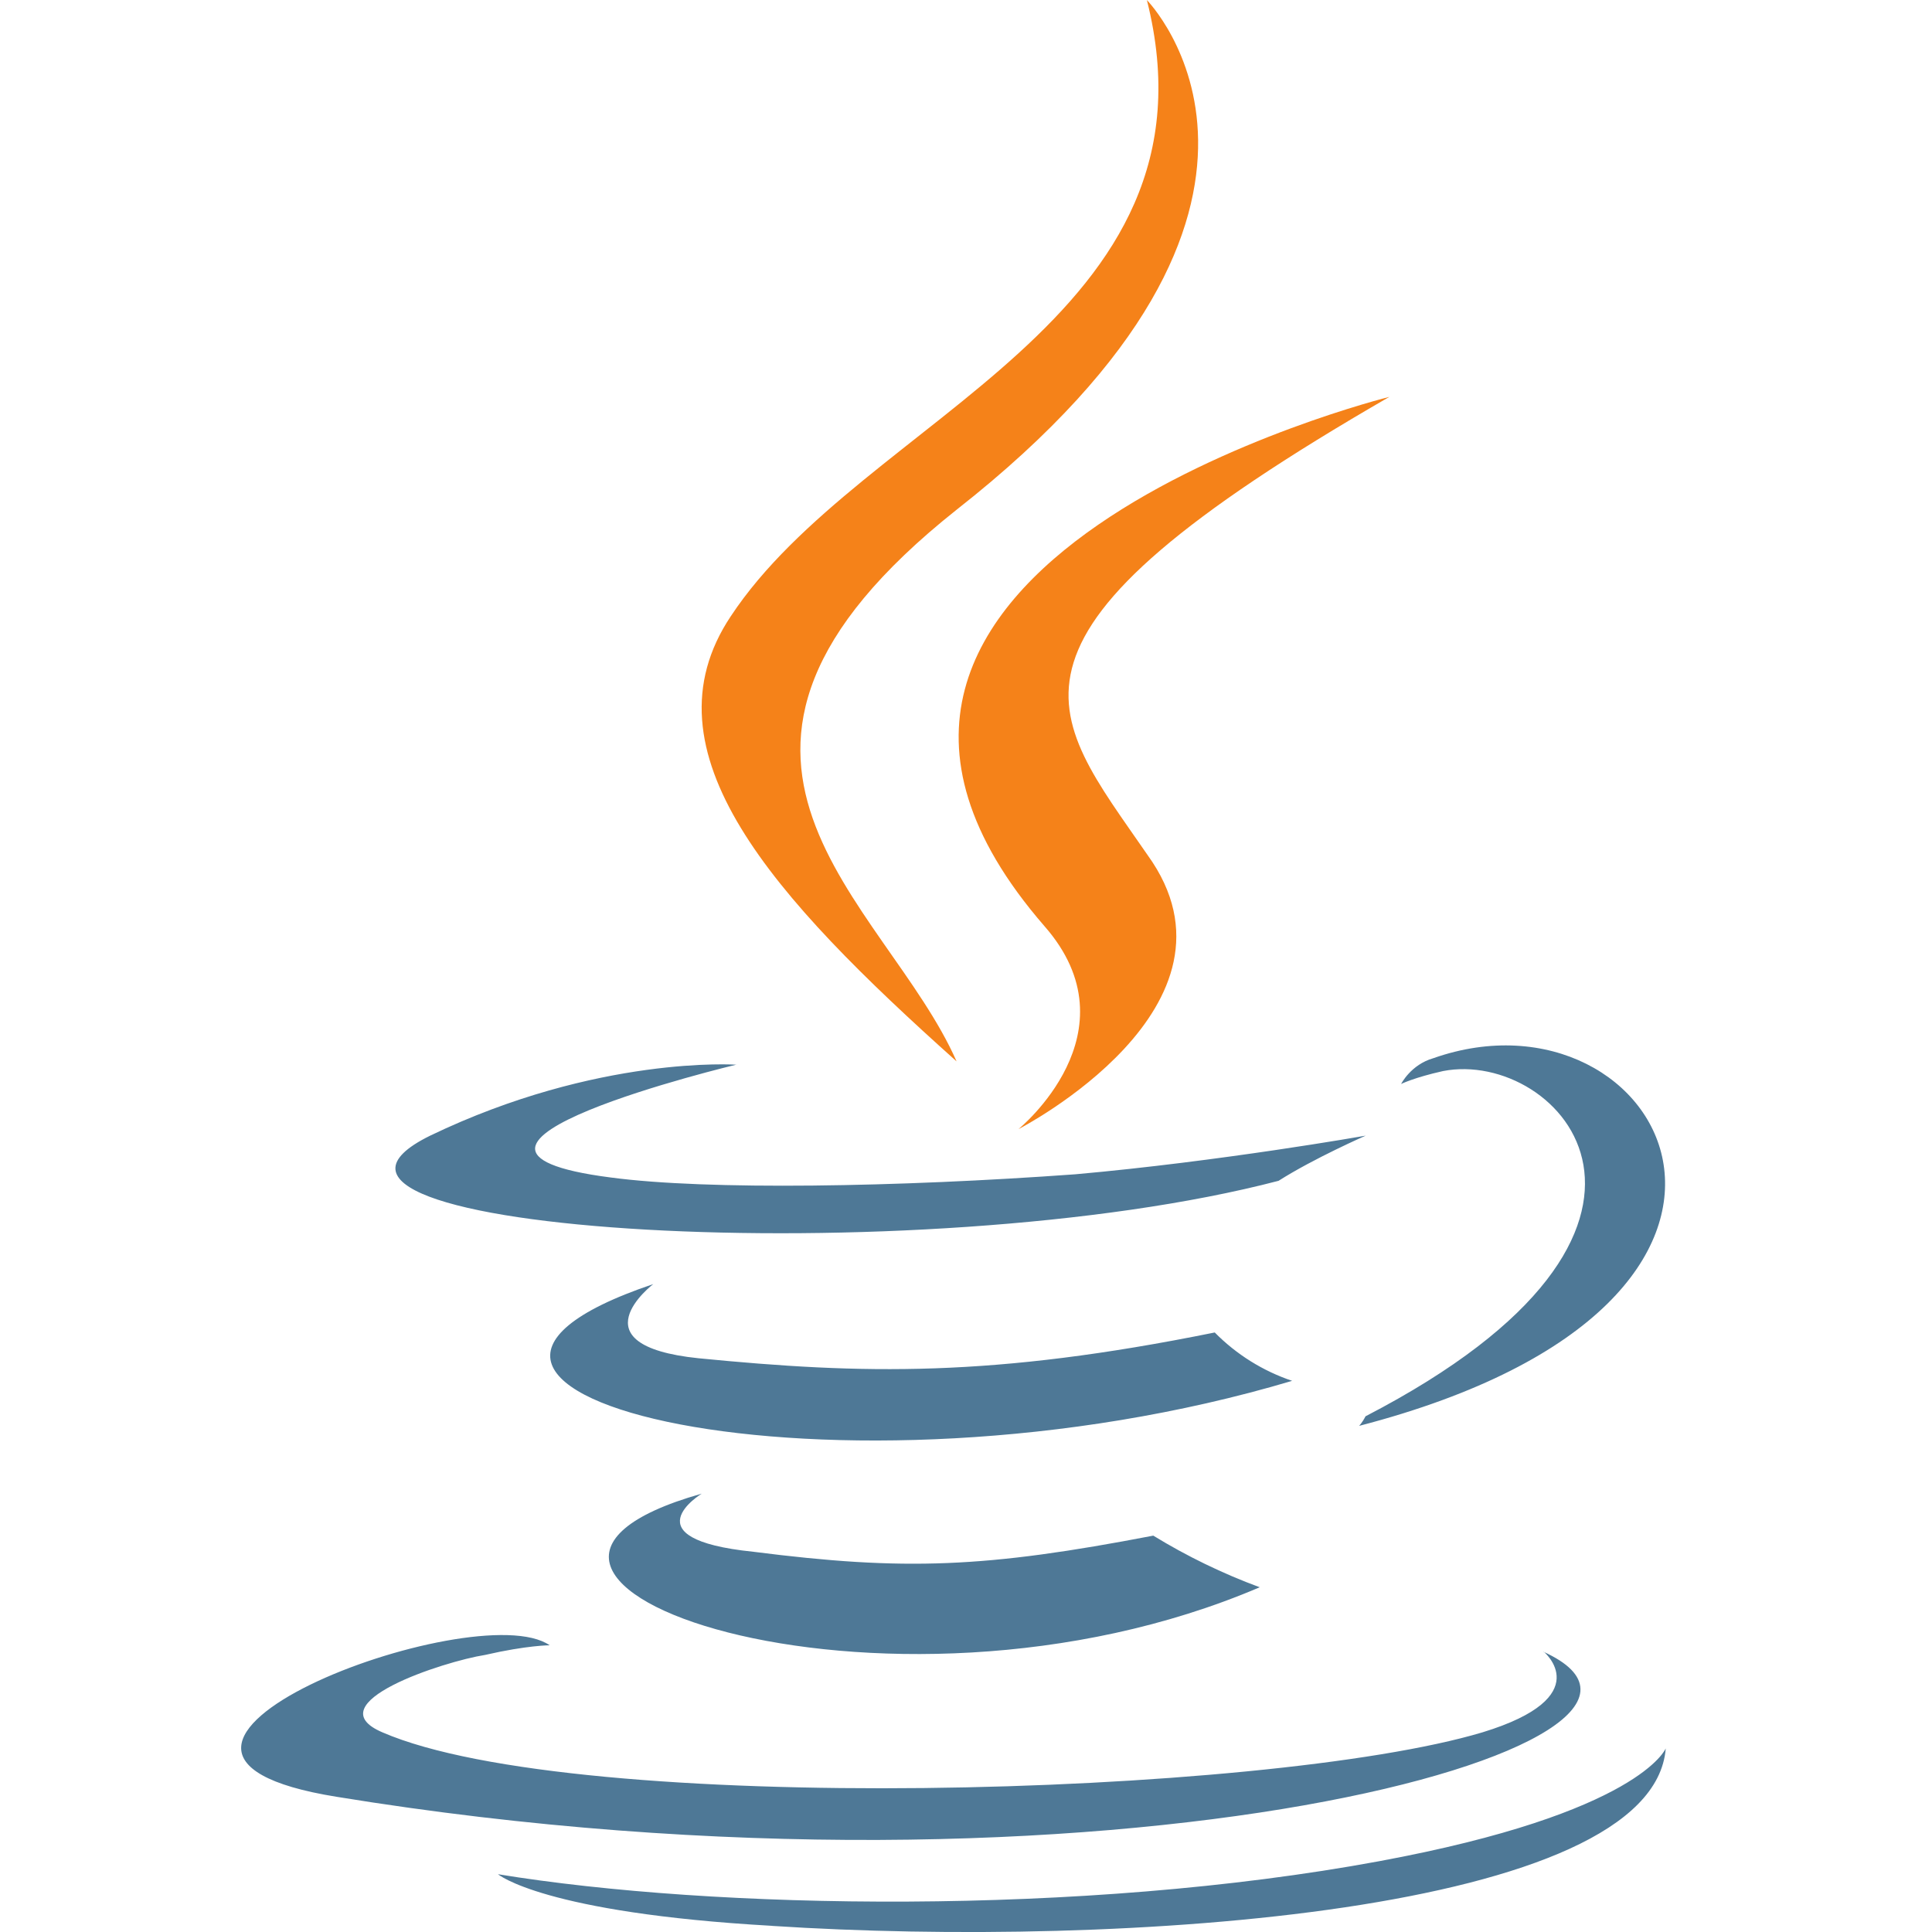
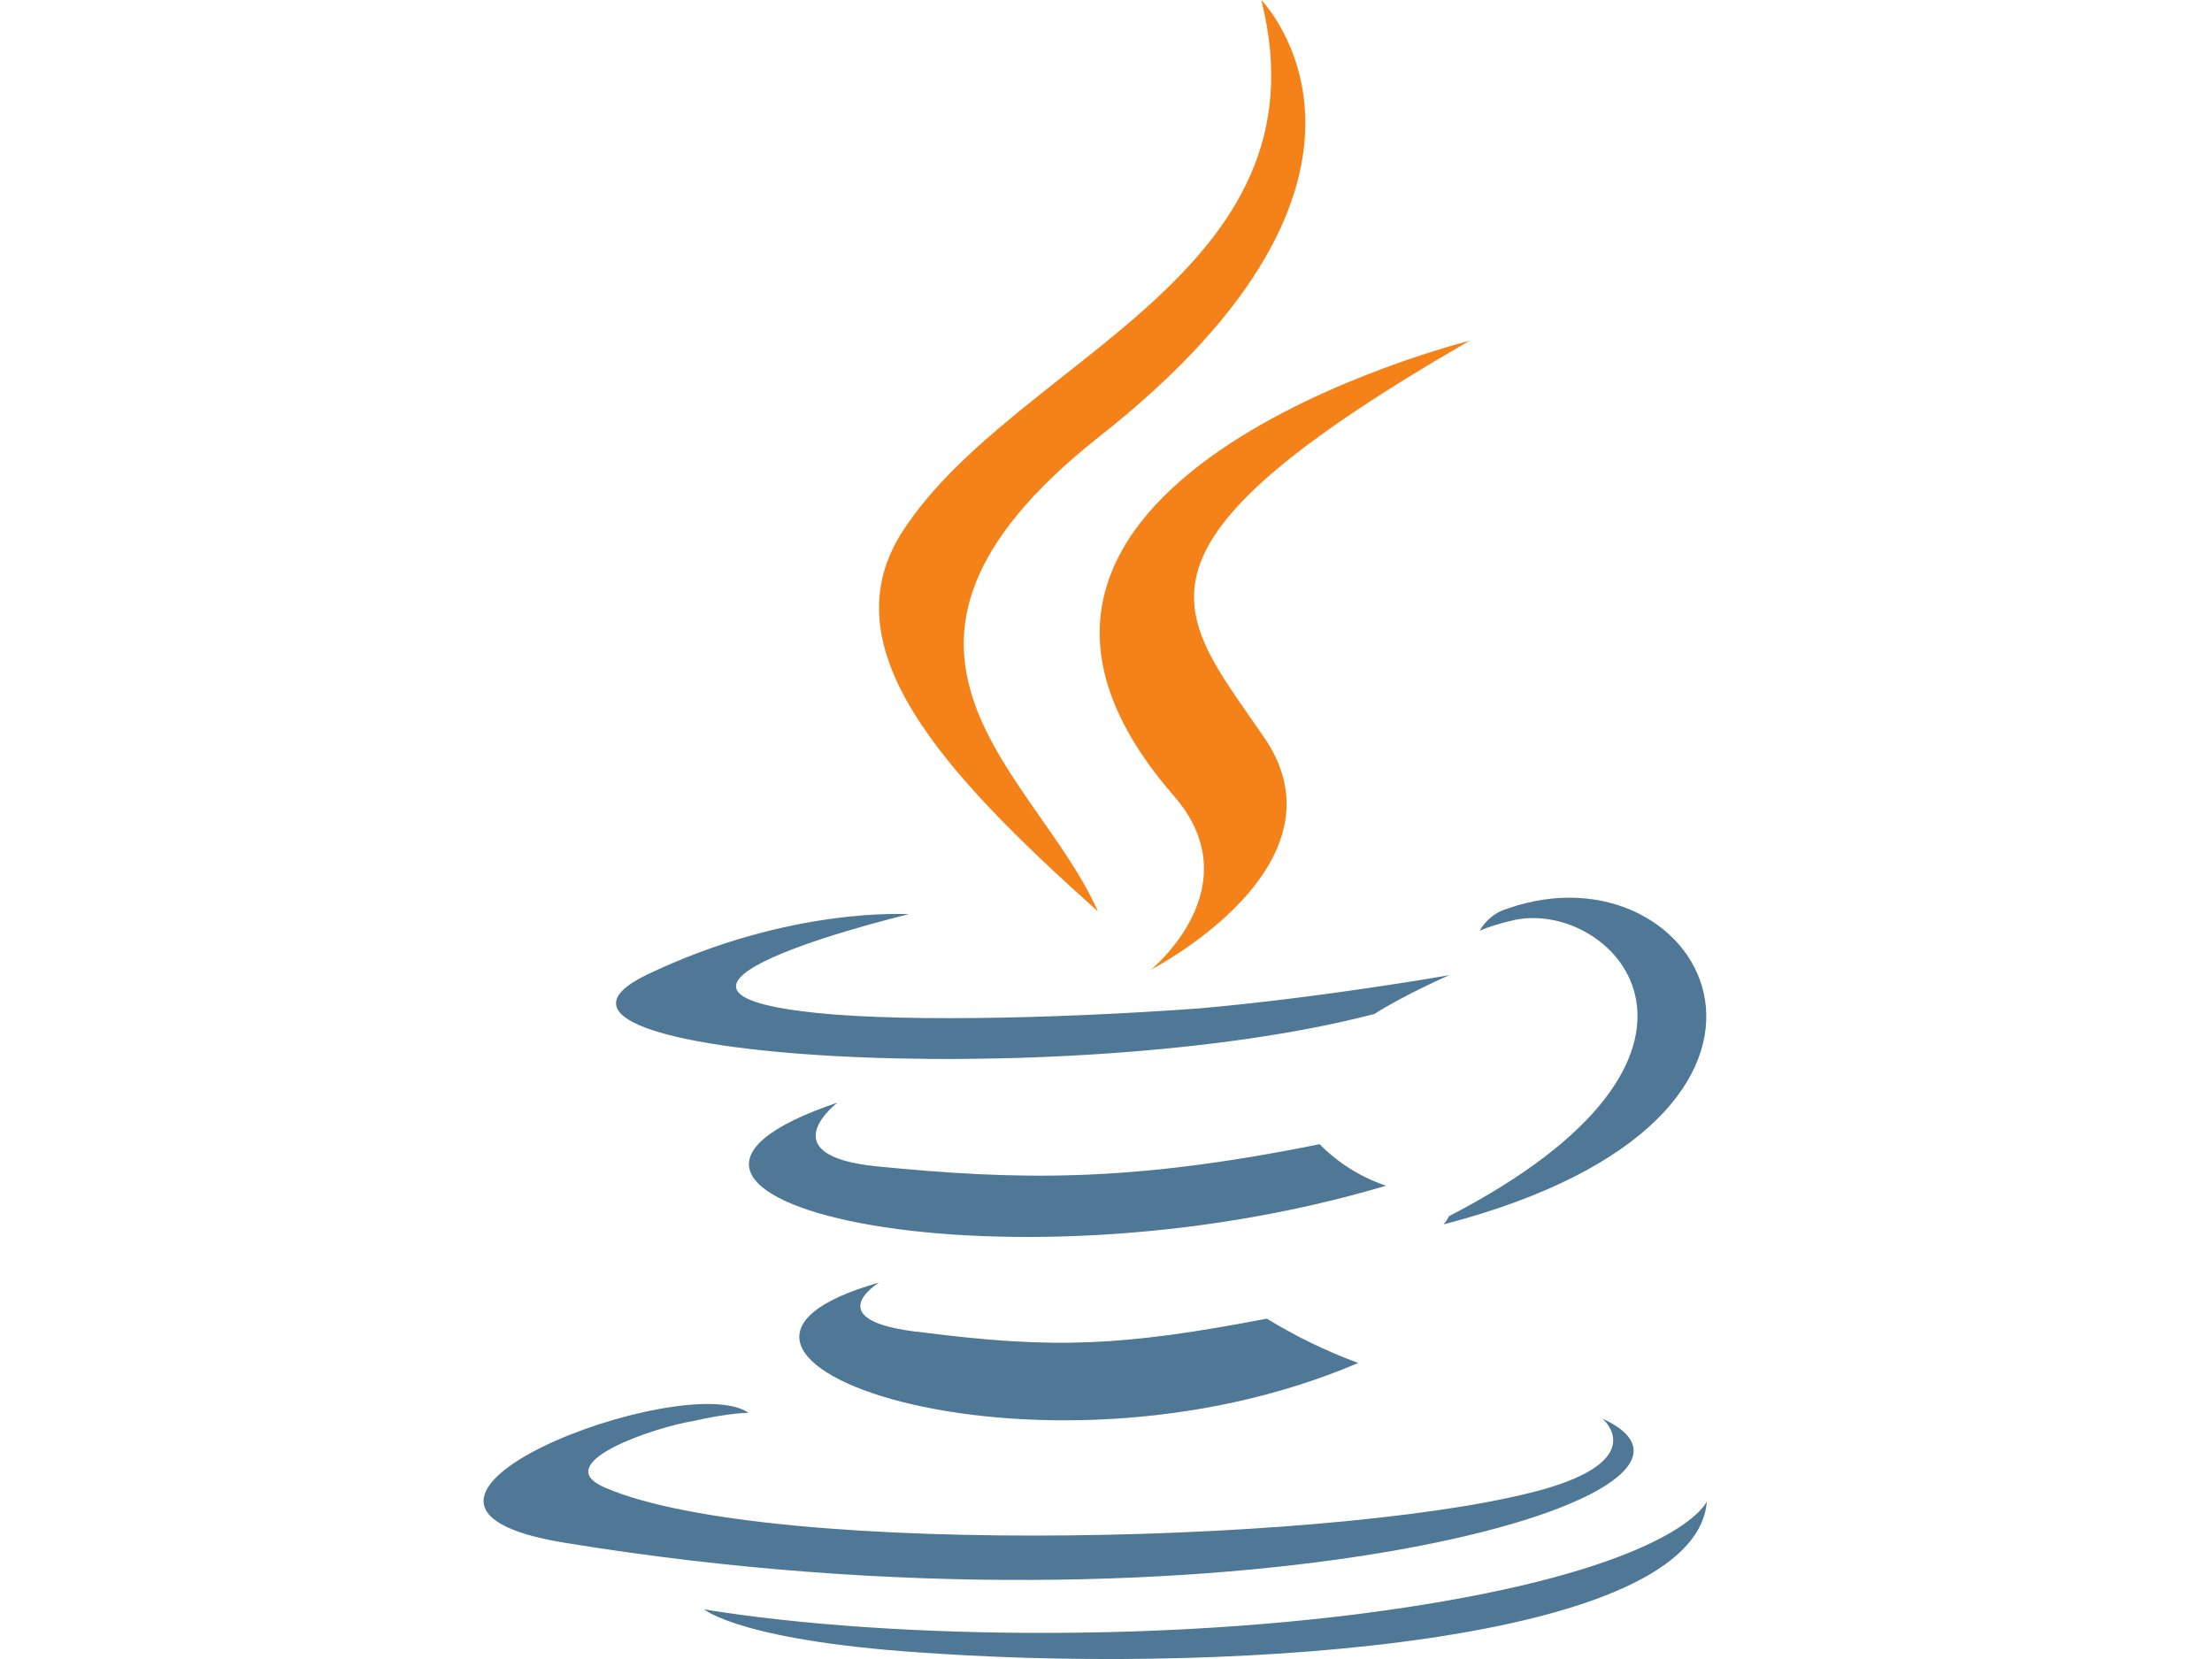
- <svg xmlns="http://www.w3.org/2000/svg" width="64" height="64" viewBox="0 0 32 32">
+ <svg xmlns="http://www.w3.org/2000/svg" width="64" height="48" viewBox="0 0 32 32">
  <path d="M11.622 24.74s-1.23.748.855.962c2.51.32 3.847.267 6.625-.267a10.02 10.02 0 0 0 1.763.855c-6.25 2.672-14.16-.16-9.244-1.55zm-.8-3.473s-1.336 1.015.748 1.23c2.725.267 4.862.32 8.55-.427a3.26 3.26 0 0 0 1.282.801c-7.534 2.244-15.976.214-10.58-1.603zm14.747 6.09s.908.748-1.015 1.336c-3.58 1.07-15.014 1.39-18.22 0-1.122-.48 1.015-1.175 1.7-1.282.695-.16 1.07-.16 1.07-.16-1.23-.855-8.175 1.763-3.526 2.51 12.77 2.084 23.296-.908 19.983-2.404zM12.2 17.633s-5.824 1.39-2.084 1.87c1.603.214 4.755.16 7.694-.053 2.404-.214 4.81-.64 4.81-.64s-.855.374-1.443.748c-5.93 1.55-17.312.855-14.052-.748 2.778-1.336 5.076-1.175 5.076-1.175zm10.42 5.824c5.984-3.1 3.206-6.09 1.282-5.717-.48.107-.695.214-.695.214s.16-.32.534-.427c3.794-1.336 6.786 4.007-1.23 6.09 0 0 .053-.053.107-.16zm-9.83 8.442c5.77.374 14.587-.214 14.8-2.94 0 0-.427 1.07-4.755 1.87-4.916.908-11.007.8-14.587.214 0 0 .748.64 4.542.855z" fill="#4e7896" />
  <path d="M18.996.001s3.313 3.366-3.152 8.442c-5.183 4.114-1.175 6.465 0 9.137-3.046-2.725-5.236-5.13-3.74-7.373C14.294 6.893 20.332 5.3 18.996.001zm-1.7 15.335c1.55 1.763-.427 3.366-.427 3.366s3.954-2.03 2.137-4.542c-1.656-2.404-2.94-3.58 4.007-7.587 0 0-10.953 2.725-5.717 8.763z" fill="#f58219" />
</svg>
